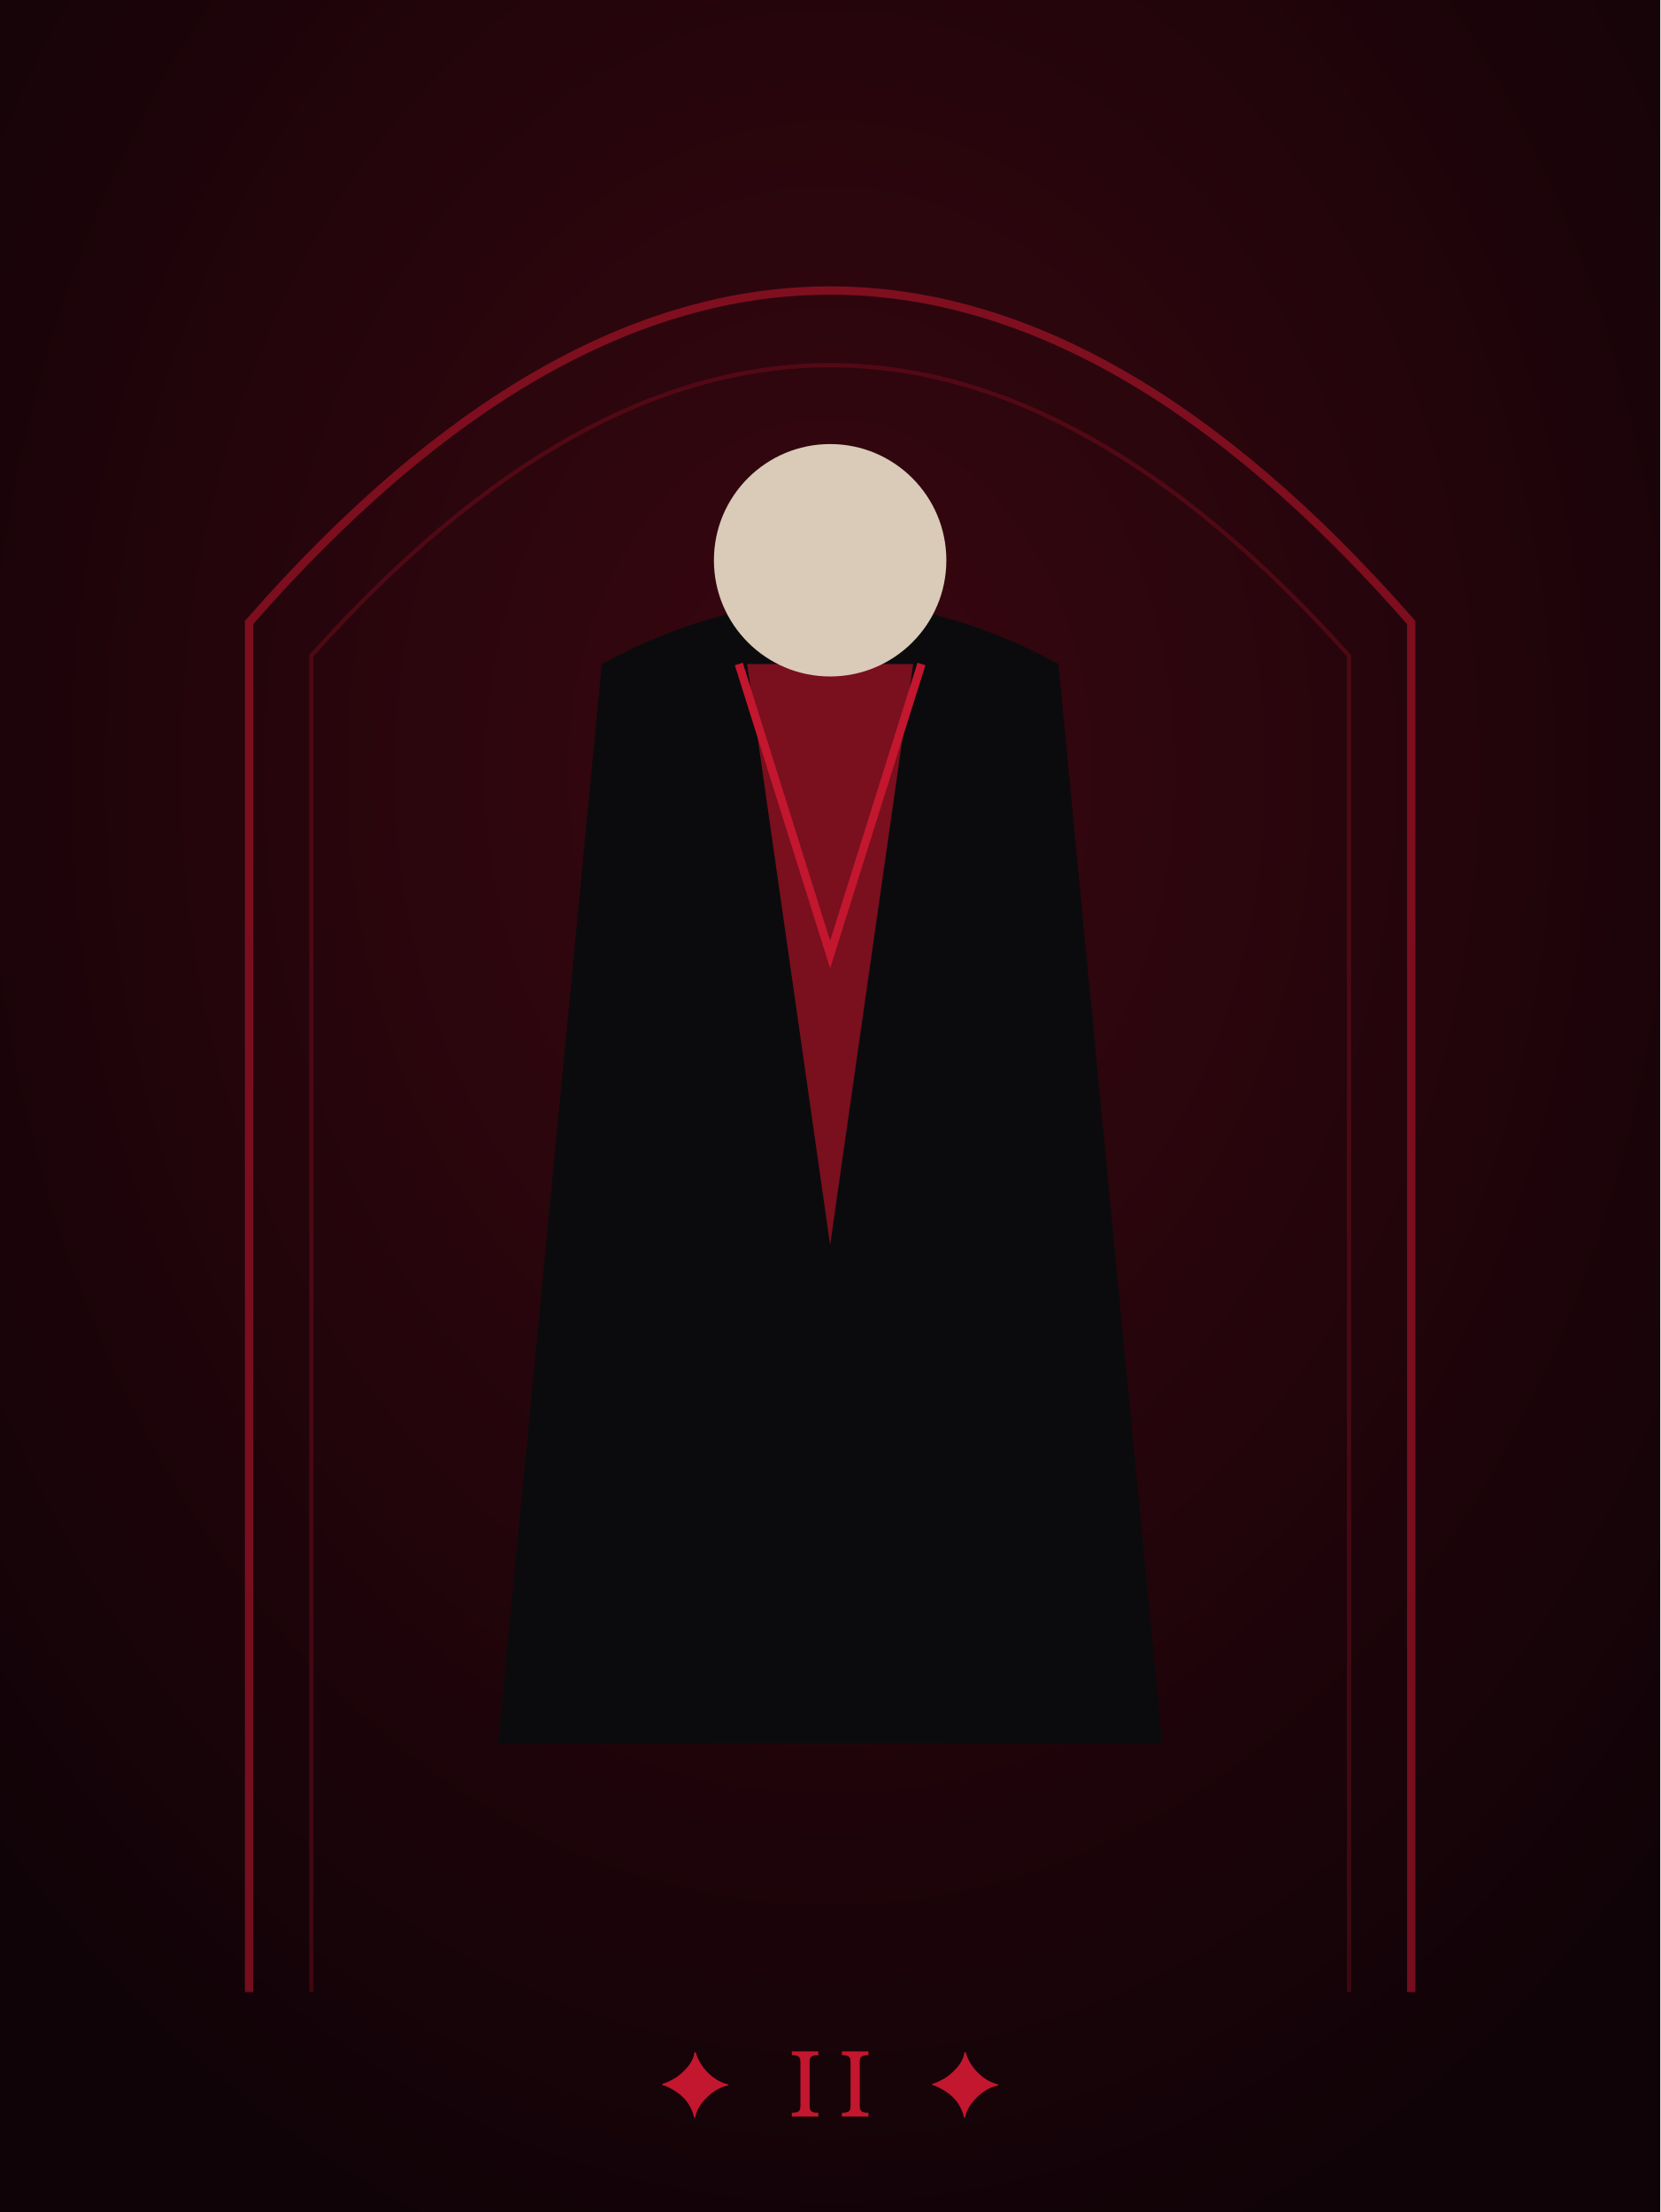
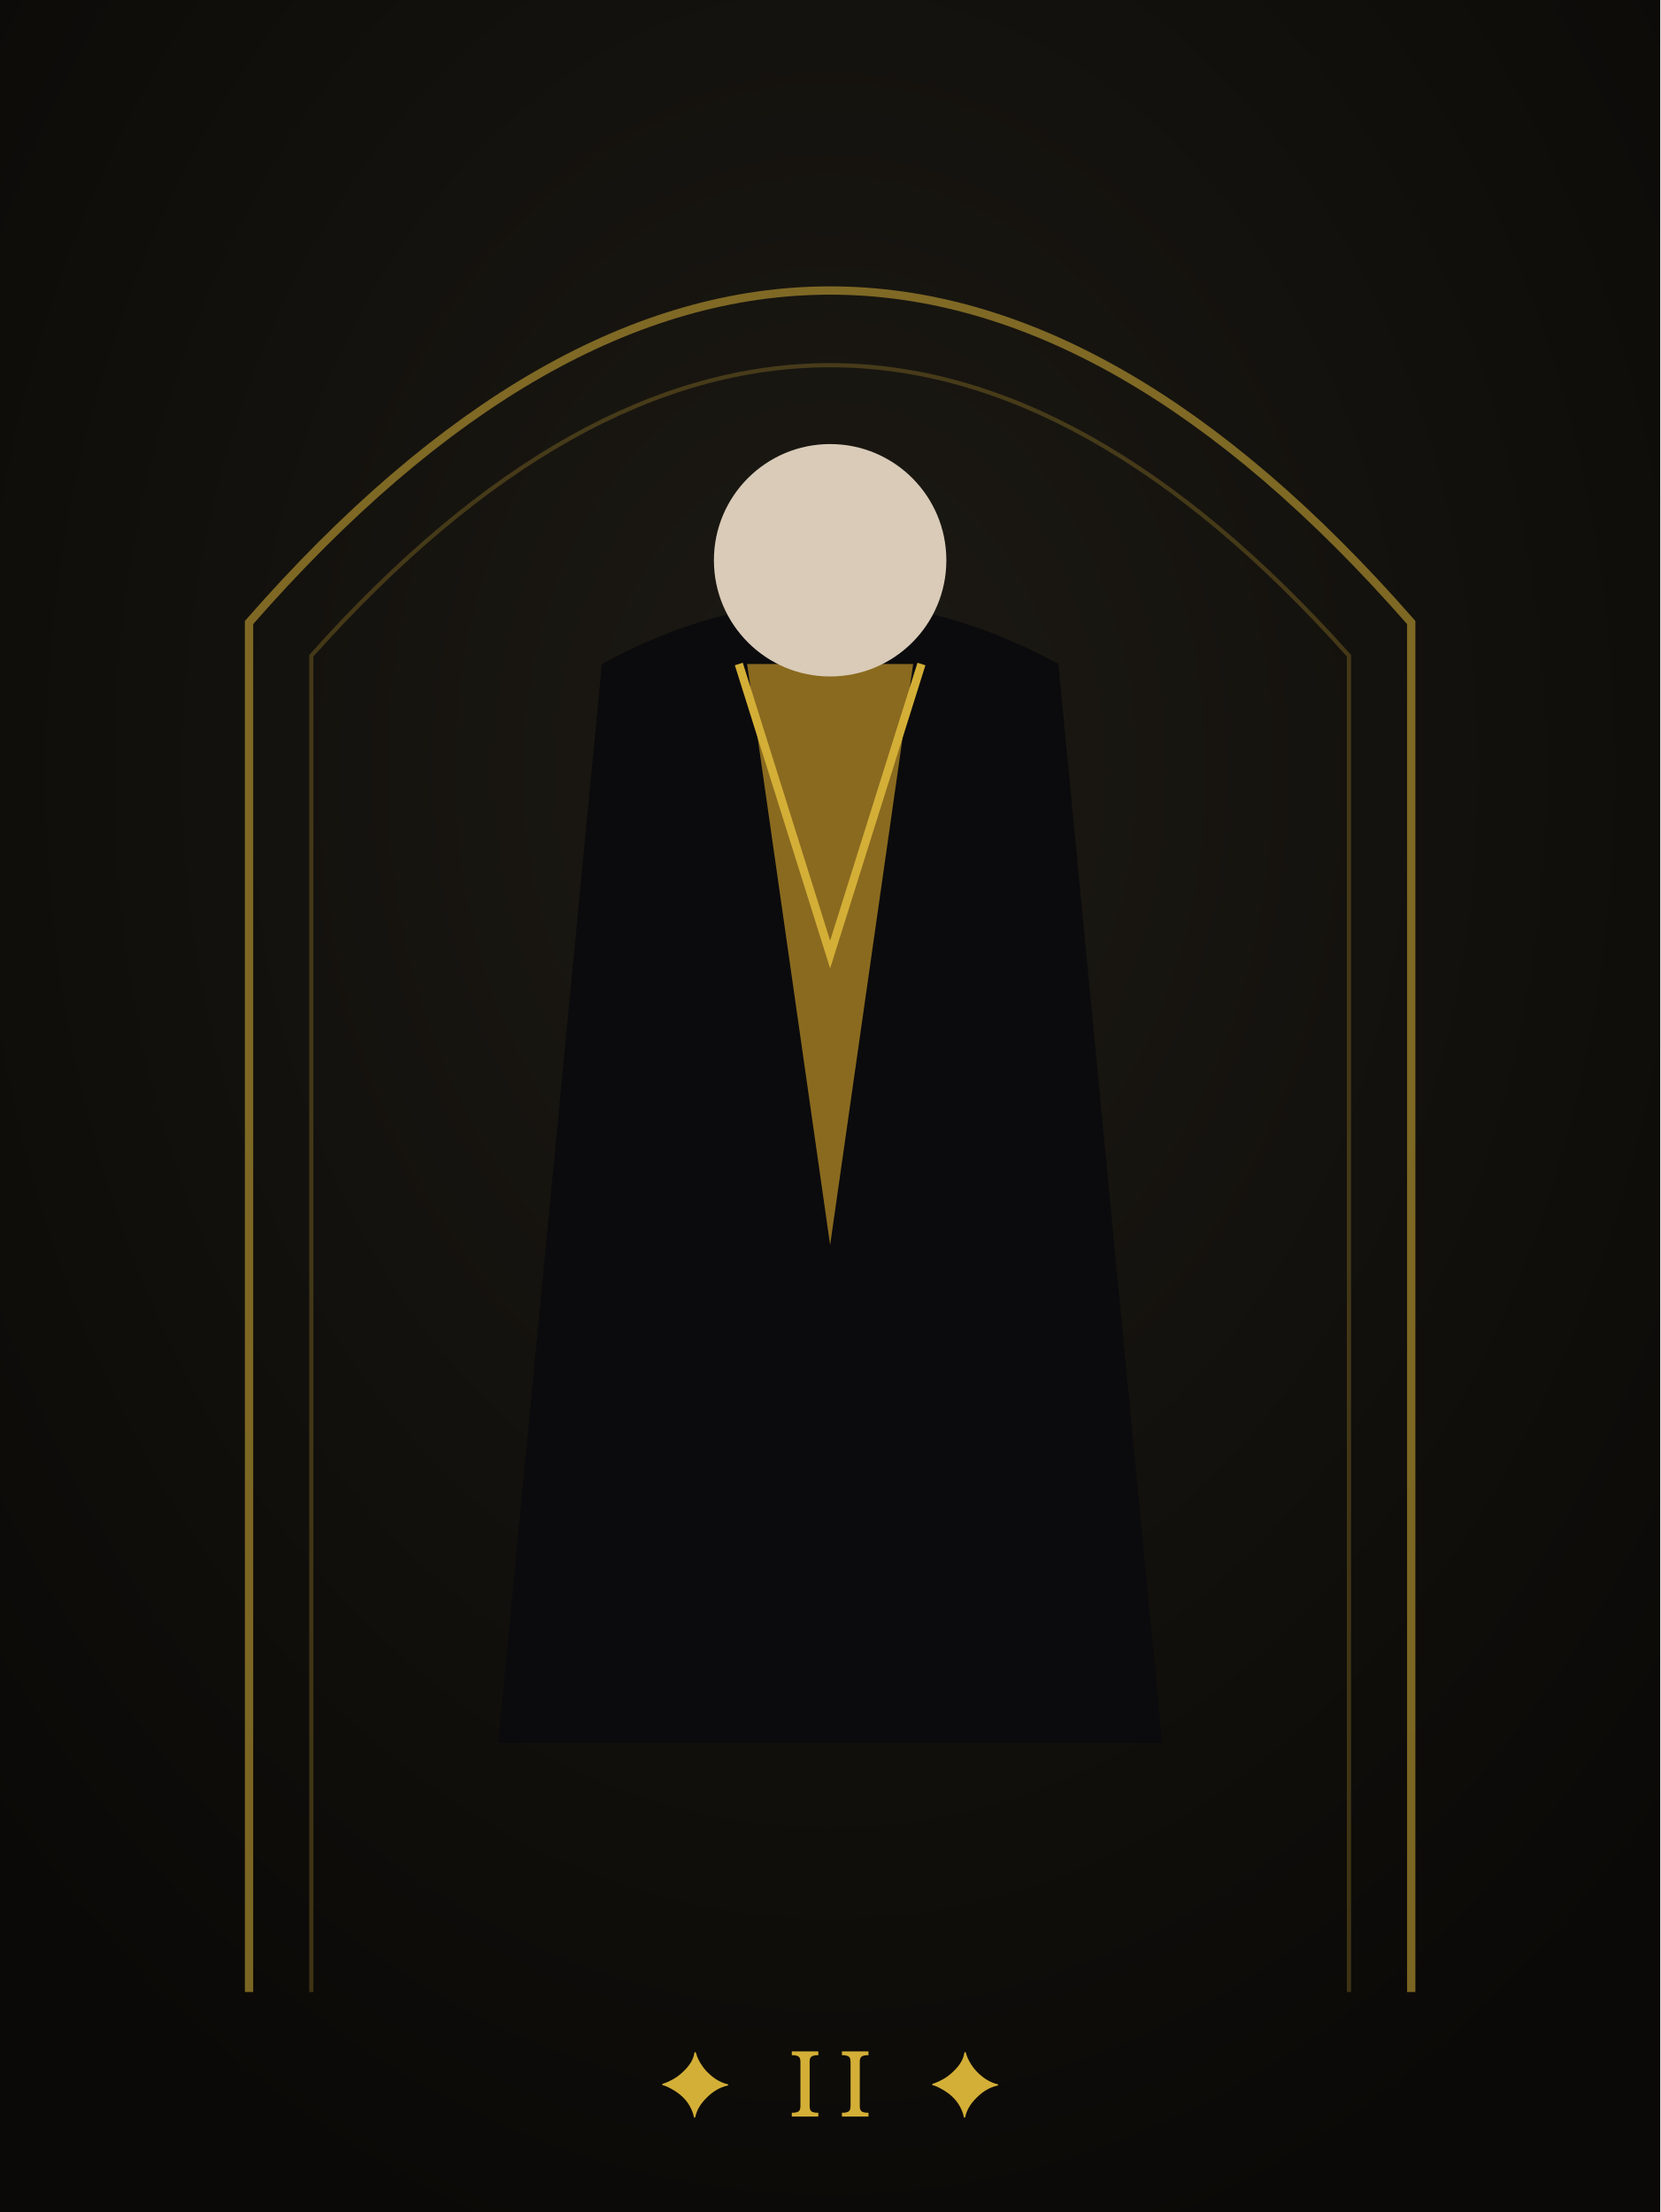
<svg xmlns="http://www.w3.org/2000/svg" viewBox="0 0 400 533">
  <defs>
    <radialGradient id="g" cx="50%" cy="35%" r="70%">
-       <stop offset="0" stop-color="#3a0710" />
-       <stop offset="1" stop-color="#100307" />
+       <stop offset="0" stop-color="#1d1a14" />
+       <stop offset="1" stop-color="#0a0907" />
    </radialGradient>
  </defs>
  <rect width="400" height="533" fill="url(#g)" />
-   <path d="M60 480 V150 q140 -160 280 0 V480" fill="none" stroke="#c3162f" stroke-opacity=".55" stroke-width="2" />
-   <path d="M75 480 V158 q125 -140 250 0 V480" fill="none" stroke="#c3162f" stroke-opacity=".25" />
+   <path d="M60 480 V150 q140 -160 280 0 V480" fill="none" stroke="#d4af37" stroke-opacity=".55" stroke-width="2" />
+   <path d="M75 480 V158 q125 -140 250 0 V480" fill="none" stroke="#d4af37" stroke-opacity=".25" />
  <g transform="translate(0,40)">
    <path d="M145 120 q55 -30 110 0 l25 260 h-160z" fill="#0b0b0d" />
-     <path d="M180 120 l20 140 l20 -140z" fill="#7a0f1e" />
-     <path d="M178 120 l22 70 l22 -70" fill="none" stroke="#c3162f" stroke-width="2" />
+     <path d="M180 120 l20 140 l20 -140z" fill="#8a6a1f" />
+     <path d="M178 120 l22 70 l22 -70" fill="none" stroke="#d4af37" stroke-width="2" />
    <circle cx="200" cy="95" r="28" fill="#d9cbb8" />
  </g>
-   <text x="200" y="510" text-anchor="middle" fill="#c3162f" font-family="Georgia,serif" font-size="22" letter-spacing="4">✦ II ✦</text>
+   <text x="200" y="510" text-anchor="middle" fill="#d4af37" font-family="Georgia,serif" font-size="22" letter-spacing="4">✦ II ✦</text>
</svg>
